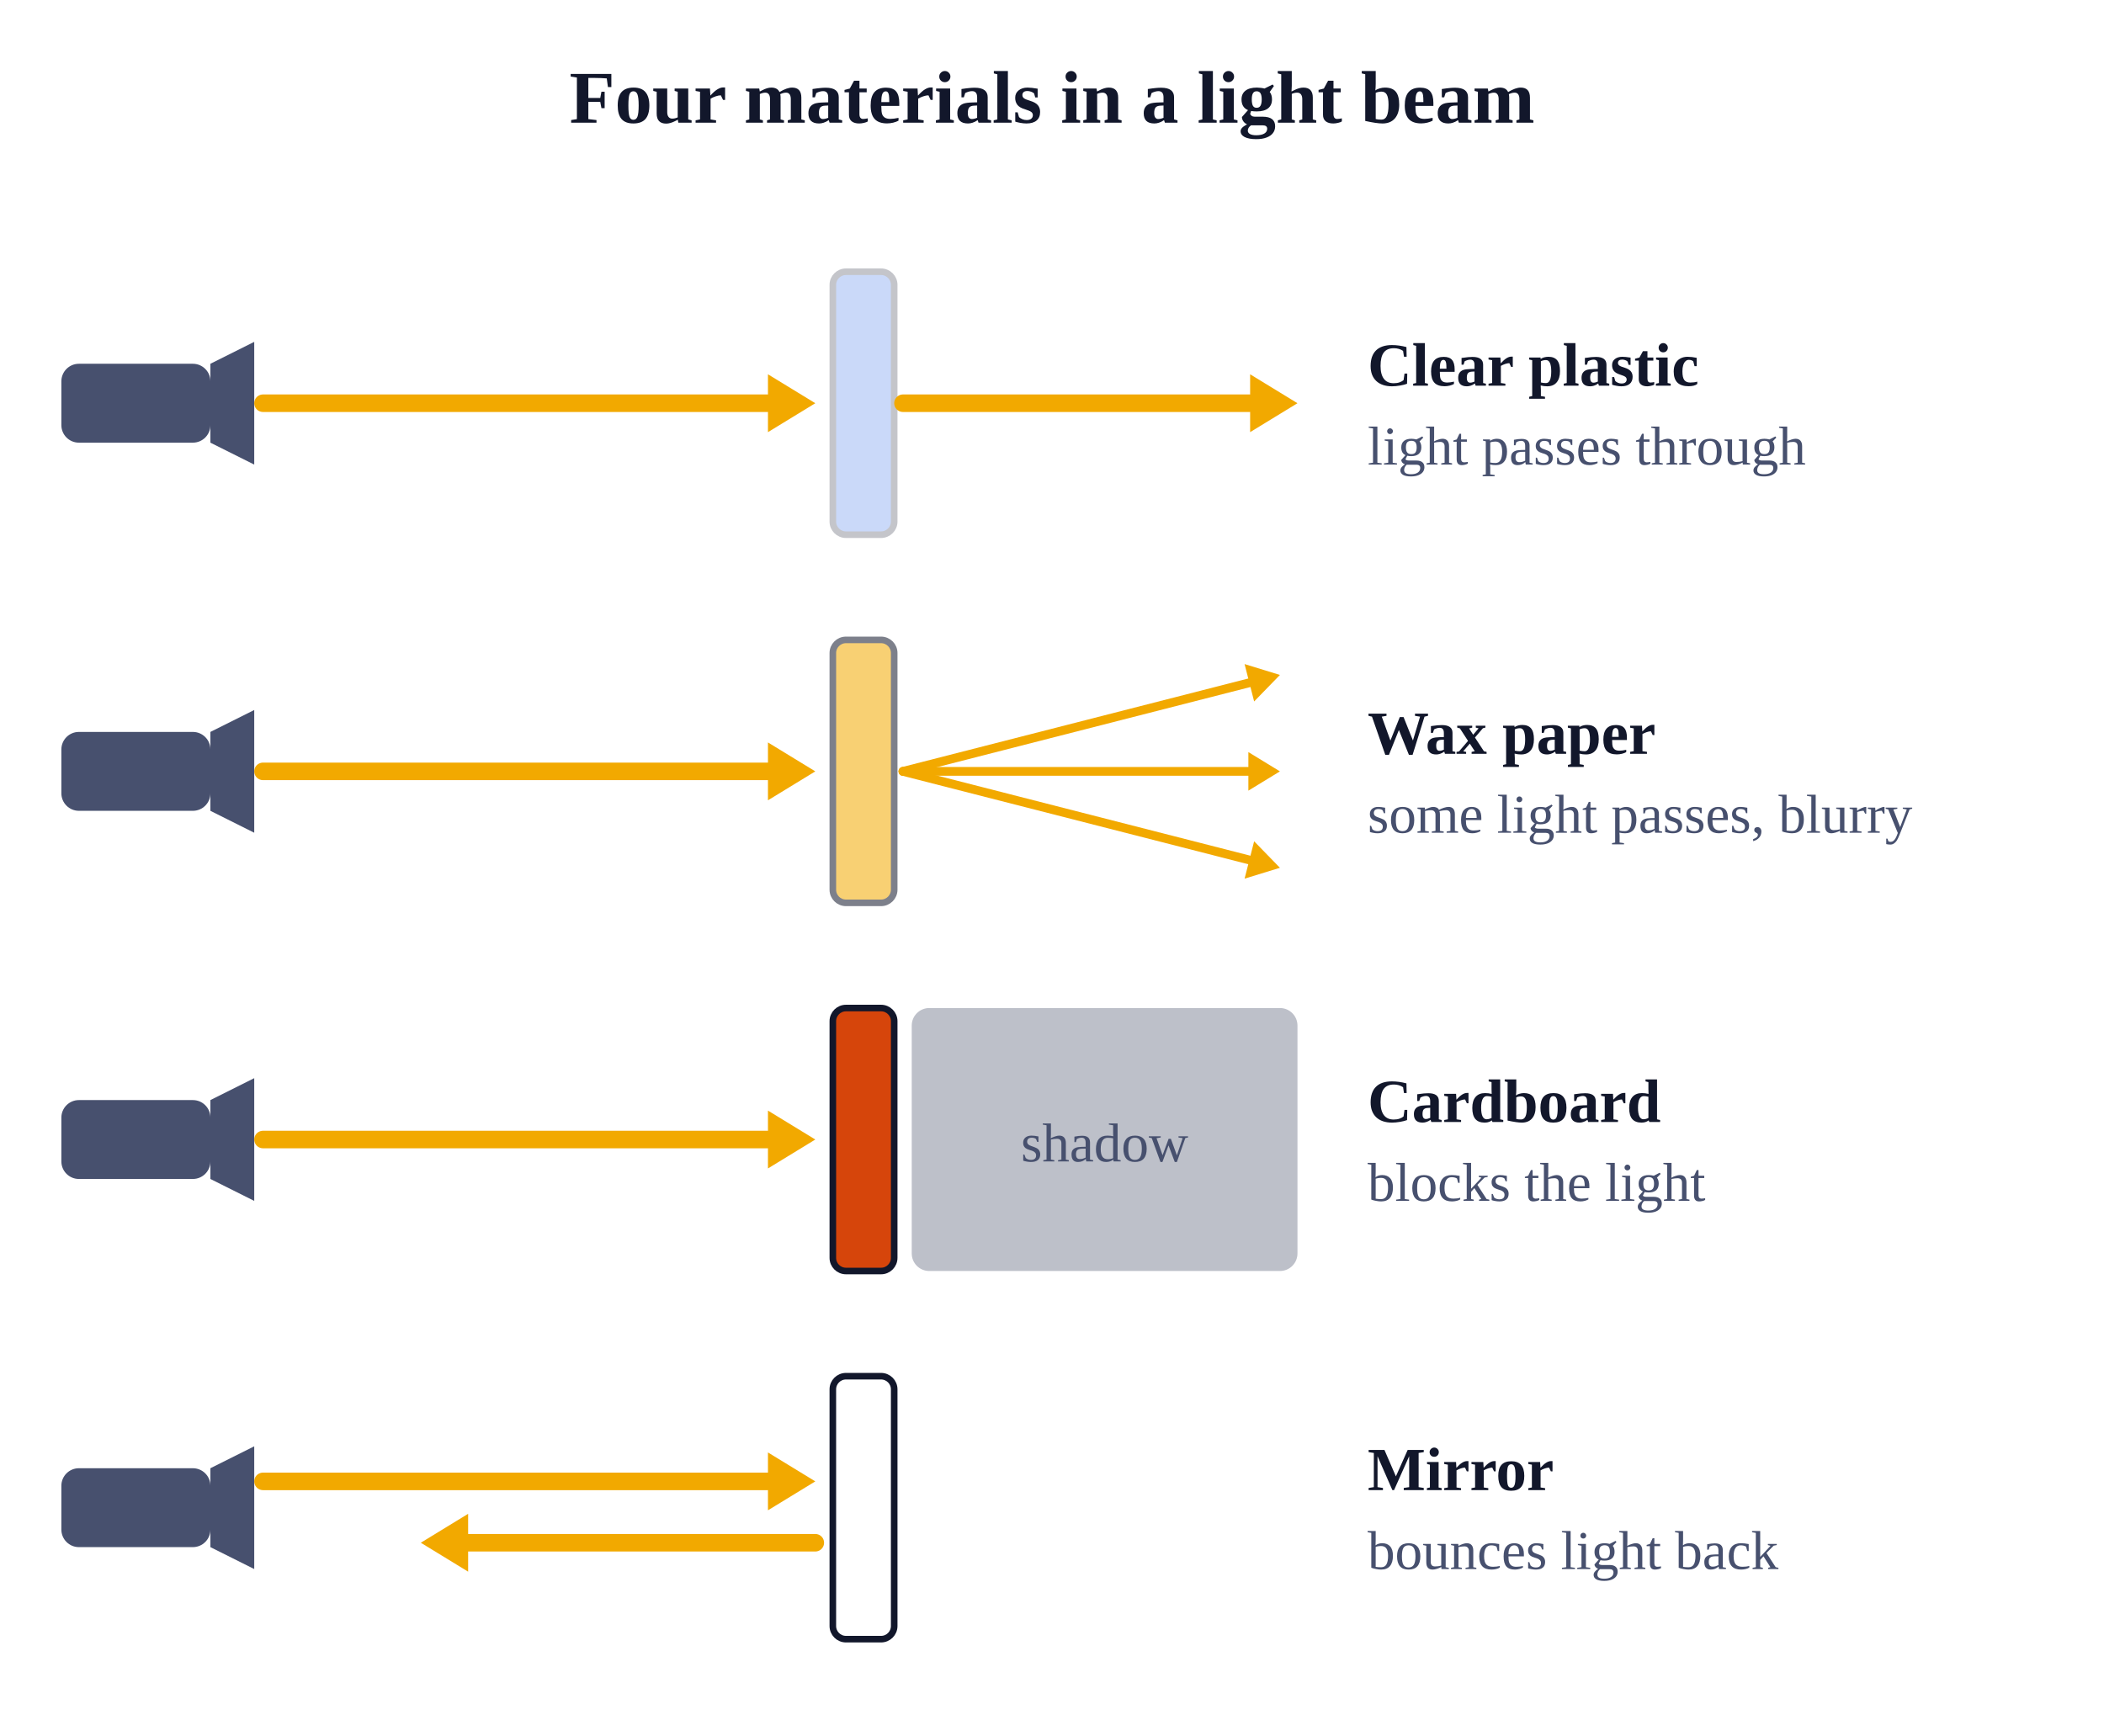
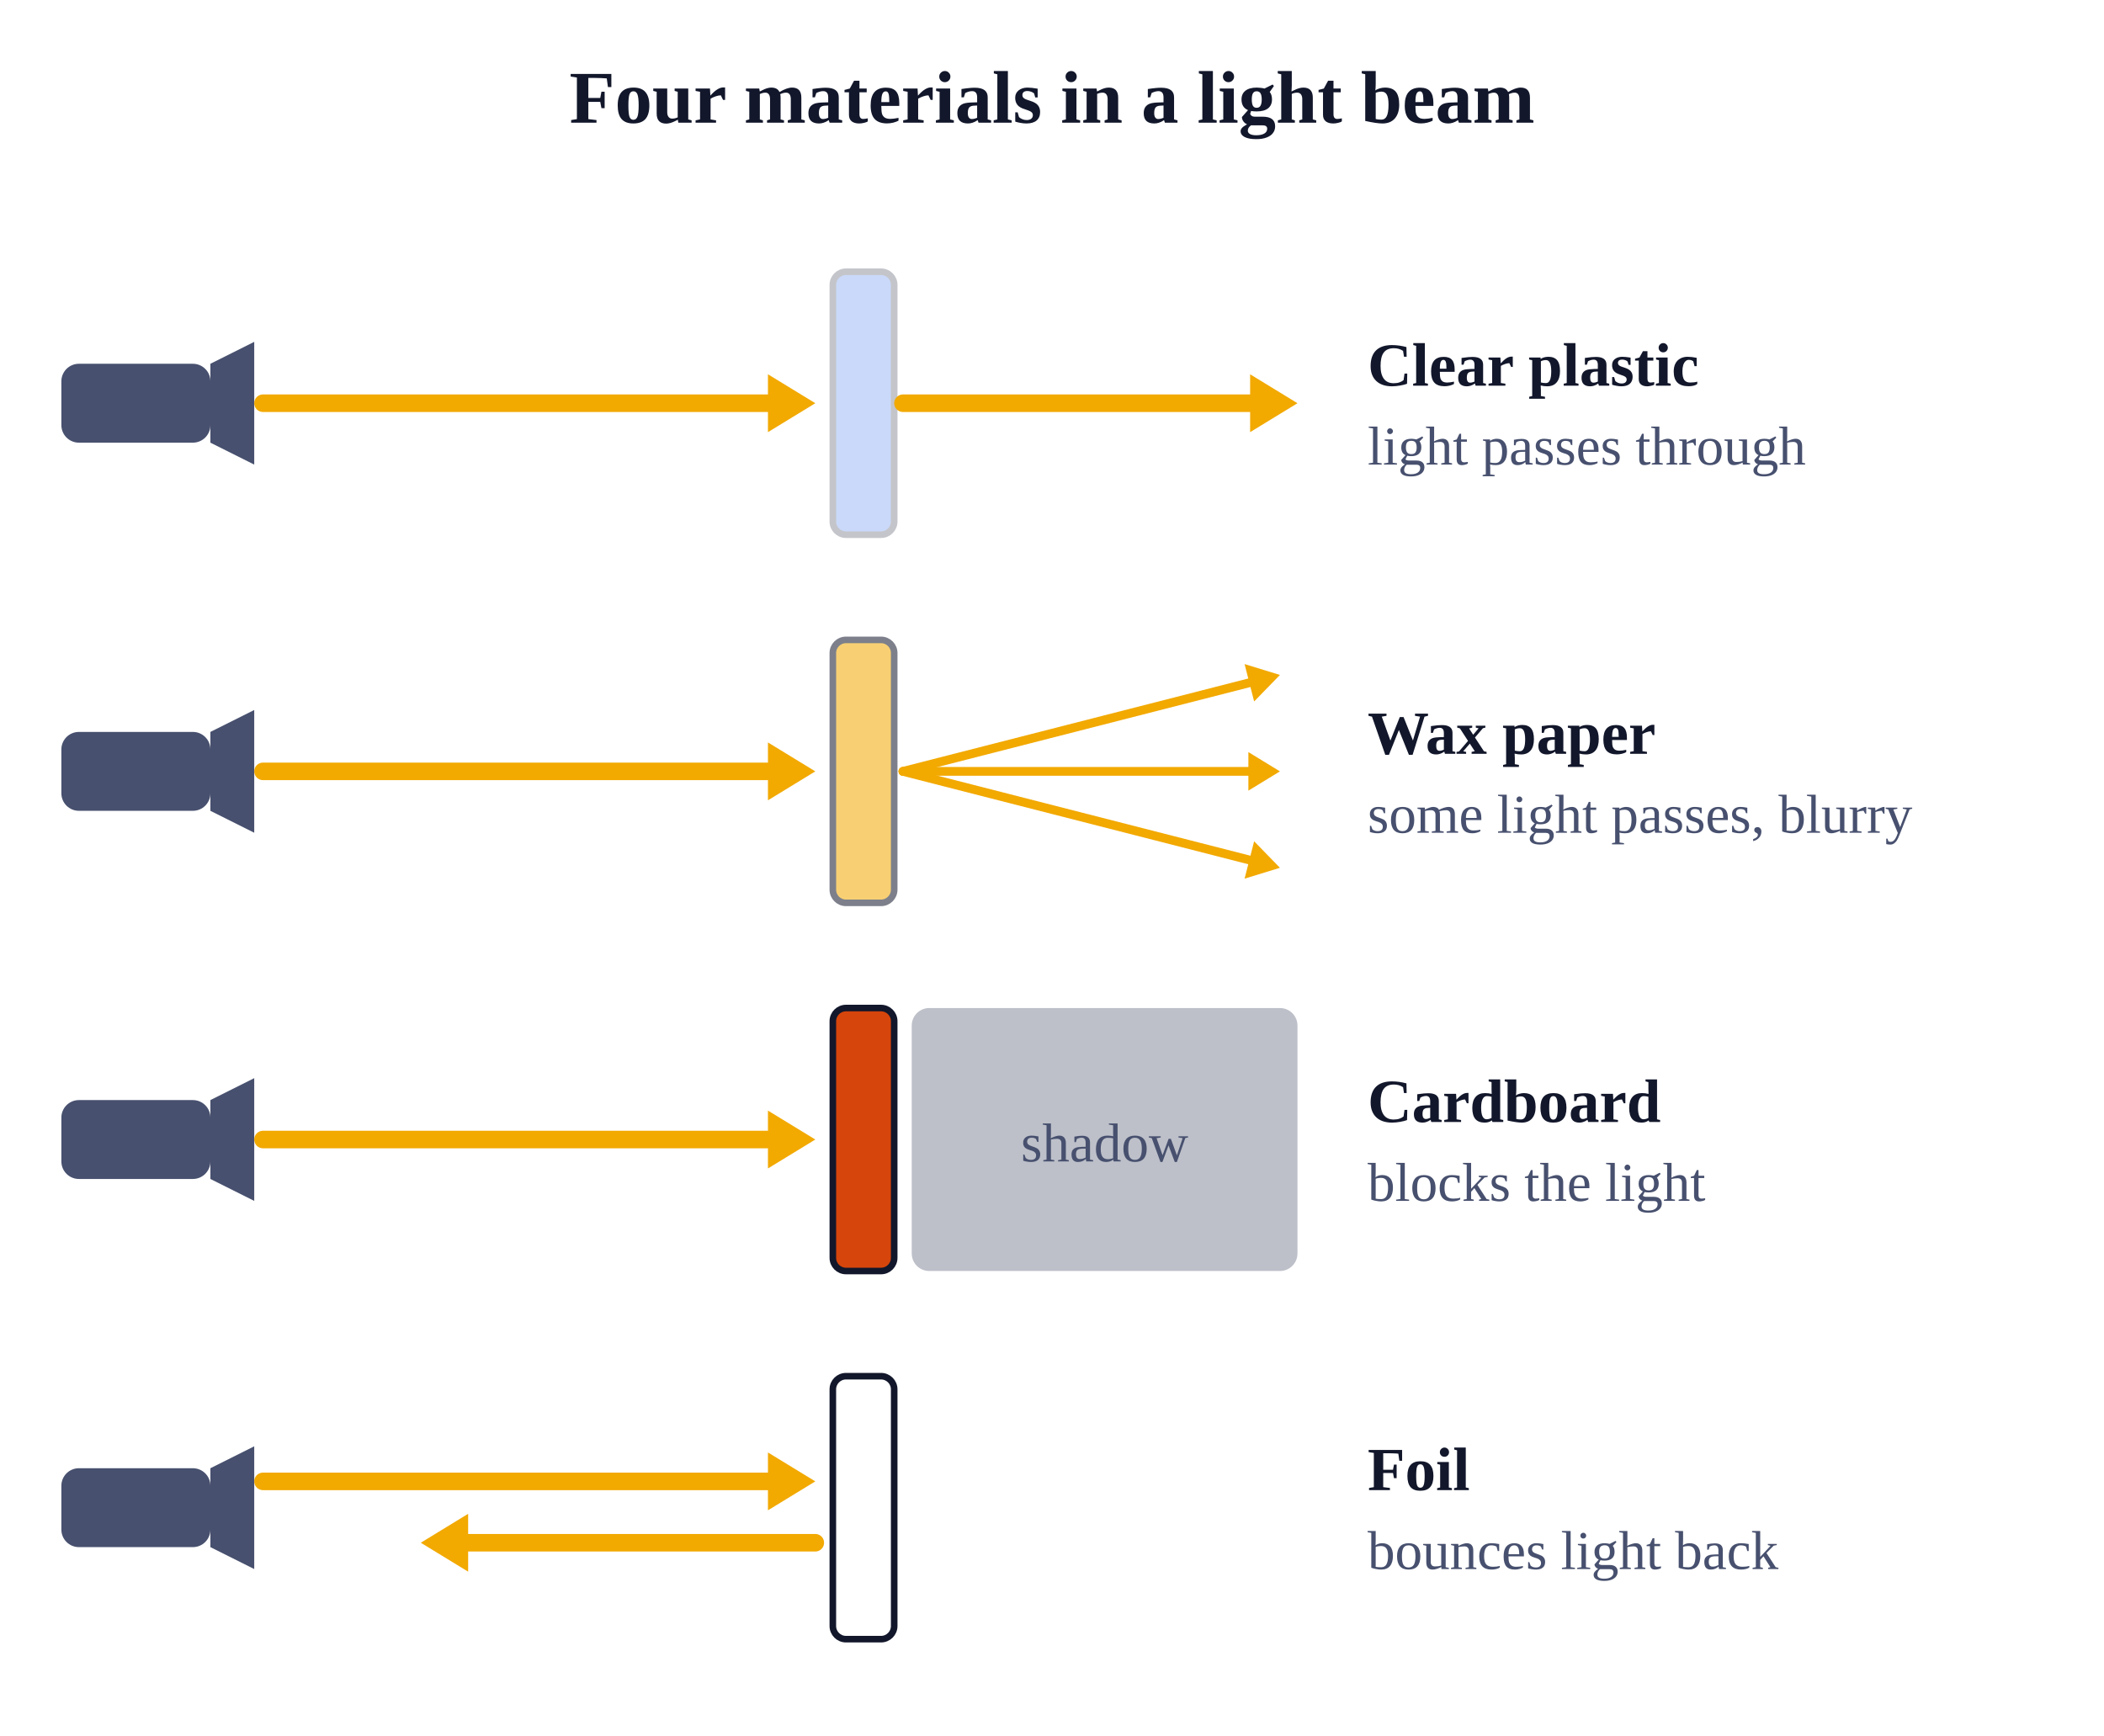
<svg xmlns="http://www.w3.org/2000/svg" class="k5i-svg" viewBox="0 0 480 396" role="img" aria-labelledby="d-1a-beam-t d-1a-beam-d" font-family="var(--font-body, system-ui, sans-serif)">
  <rect x="0" y="0" width="480" height="396" fill="var(--surface, #fff)" />
  <text x="240" y="28" text-anchor="middle" font-size="17" font-weight="700" fill="var(--ink, #12172B)">Four materials in a light beam</text>
  <rect x="14" y="83" width="34" height="18" rx="4" fill="var(--muted, #47506E)" />
  <polygon points="48,83 58,78 58,106 48,101" fill="var(--muted, #47506E)" />
  <line x1="60" y1="92" x2="175.2" y2="92" stroke="var(--beam, #F2A900)" stroke-width="4" stroke-linecap="round" />
  <polygon points="186,92 175.2,98.6 175.2,85.4" fill="var(--beam, #F2A900)" />
  <rect x="190" y="62" width="14" height="60" rx="3" fill="var(--reflect, #2B66E8)" opacity="0.25" stroke="var(--ink, #12172B)" stroke-width="1.5" />
  <line x1="206" y1="92" x2="285.2" y2="92" stroke="var(--beam, #F2A900)" stroke-width="4" stroke-linecap="round" />
  <polygon points="296,92 285.2,98.6 285.2,85.4" fill="var(--beam, #F2A900)" />
  <text x="312" y="88" text-anchor="start" font-size="14" font-weight="700" fill="var(--ink, #12172B)">Clear plastic</text>
  <text x="312" y="106" text-anchor="start" font-size="12.5" font-weight="400" fill="var(--muted, #47506E)">light passes through</text>
  <rect x="14" y="167" width="34" height="18" rx="4" fill="var(--muted, #47506E)" />
  <polygon points="48,167 58,162 58,190 48,185" fill="var(--muted, #47506E)" />
  <line x1="60" y1="176" x2="175.2" y2="176" stroke="var(--beam, #F2A900)" stroke-width="4" stroke-linecap="round" />
  <polygon points="186,176 175.2,182.6 175.2,169.4" fill="var(--beam, #F2A900)" />
  <rect x="190" y="146" width="14" height="60" rx="3" fill="var(--beam, #F2A900)" opacity="0.55" stroke="var(--ink, #12172B)" stroke-width="1.5" />
  <line x1="206" y1="176" x2="285.025" y2="155.784" stroke="var(--beam, #F2A900)" stroke-width="2" stroke-linecap="round" />
  <polygon points="292,154 286.115,160.047 283.934,151.522" fill="var(--beam, #F2A900)" />
  <line x1="206" y1="176" x2="284.8" y2="176" stroke="var(--beam, #F2A900)" stroke-width="2" stroke-linecap="round" />
  <polygon points="292,176 284.8,180.4 284.8,171.6" fill="var(--beam, #F2A900)" />
  <line x1="206" y1="176" x2="285.025" y2="196.216" stroke="var(--beam, #F2A900)" stroke-width="2" stroke-linecap="round" />
  <polygon points="292,198 283.934,200.478 286.115,191.953" fill="var(--beam, #F2A900)" />
  <text x="312" y="172" text-anchor="start" font-size="14" font-weight="700" fill="var(--ink, #12172B)">Wax paper</text>
  <text x="312" y="190" text-anchor="start" font-size="12.5" font-weight="400" fill="var(--muted, #47506E)">some light passes, blurry</text>
  <rect x="14" y="251" width="34" height="18" rx="4" fill="var(--muted, #47506E)" />
  <polygon points="48,251 58,246 58,274 48,269" fill="var(--muted, #47506E)" />
  <line x1="60" y1="260" x2="175.2" y2="260" stroke="var(--beam, #F2A900)" stroke-width="4" stroke-linecap="round" />
  <polygon points="186,260 175.2,266.6 175.2,253.4" fill="var(--beam, #F2A900)" />
  <rect x="190" y="230" width="14" height="60" rx="3" fill="var(--absorb, #D6450B)" opacity="1" stroke="var(--ink, #12172B)" stroke-width="1.5" />
  <rect x="208" y="230" width="88" height="60" rx="4" fill="var(--shade, #222A4A)" opacity=".3" />
  <text x="252" y="265" text-anchor="middle" font-size="12.5" font-weight="400" fill="var(--muted, #47506E)">shadow</text>
  <text x="312" y="256" text-anchor="start" font-size="14" font-weight="700" fill="var(--ink, #12172B)">Cardboard</text>
  <text x="312" y="274" text-anchor="start" font-size="12.5" font-weight="400" fill="var(--muted, #47506E)">blocks the light</text>
  <rect x="14" y="335" width="34" height="18" rx="4" fill="var(--muted, #47506E)" />
  <polygon points="48,335 58,330 58,358 48,353" fill="var(--muted, #47506E)" />
  <line x1="60" y1="338" x2="175.2" y2="338" stroke="var(--beam, #F2A900)" stroke-width="4" stroke-linecap="round" />
  <polygon points="186,338 175.2,344.6 175.2,331.4" fill="var(--beam, #F2A900)" />
  <rect x="190" y="314" width="14" height="60" rx="3" fill="var(--surface, #fff)" opacity="1" stroke="var(--ink, #12172B)" stroke-width="1.5" />
  <line x1="186" y1="352" x2="106.8" y2="352" stroke="var(--beam, #F2A900)" stroke-width="4" stroke-linecap="round" />
  <polygon points="96,352 106.8,345.4 106.8,358.6" fill="var(--beam, #F2A900)" />
-   <text x="312" y="340" text-anchor="start" font-size="14" font-weight="700" fill="var(--ink, #12172B)">Mirror</text>
+   <text x="312" y="340" text-anchor="start" font-size="14" font-weight="700" fill="var(--ink, #12172B)">Foil</text>
  <text x="312" y="358" text-anchor="start" font-size="12.5" font-weight="400" fill="var(--muted, #47506E)">bounces light back</text>
</svg>
